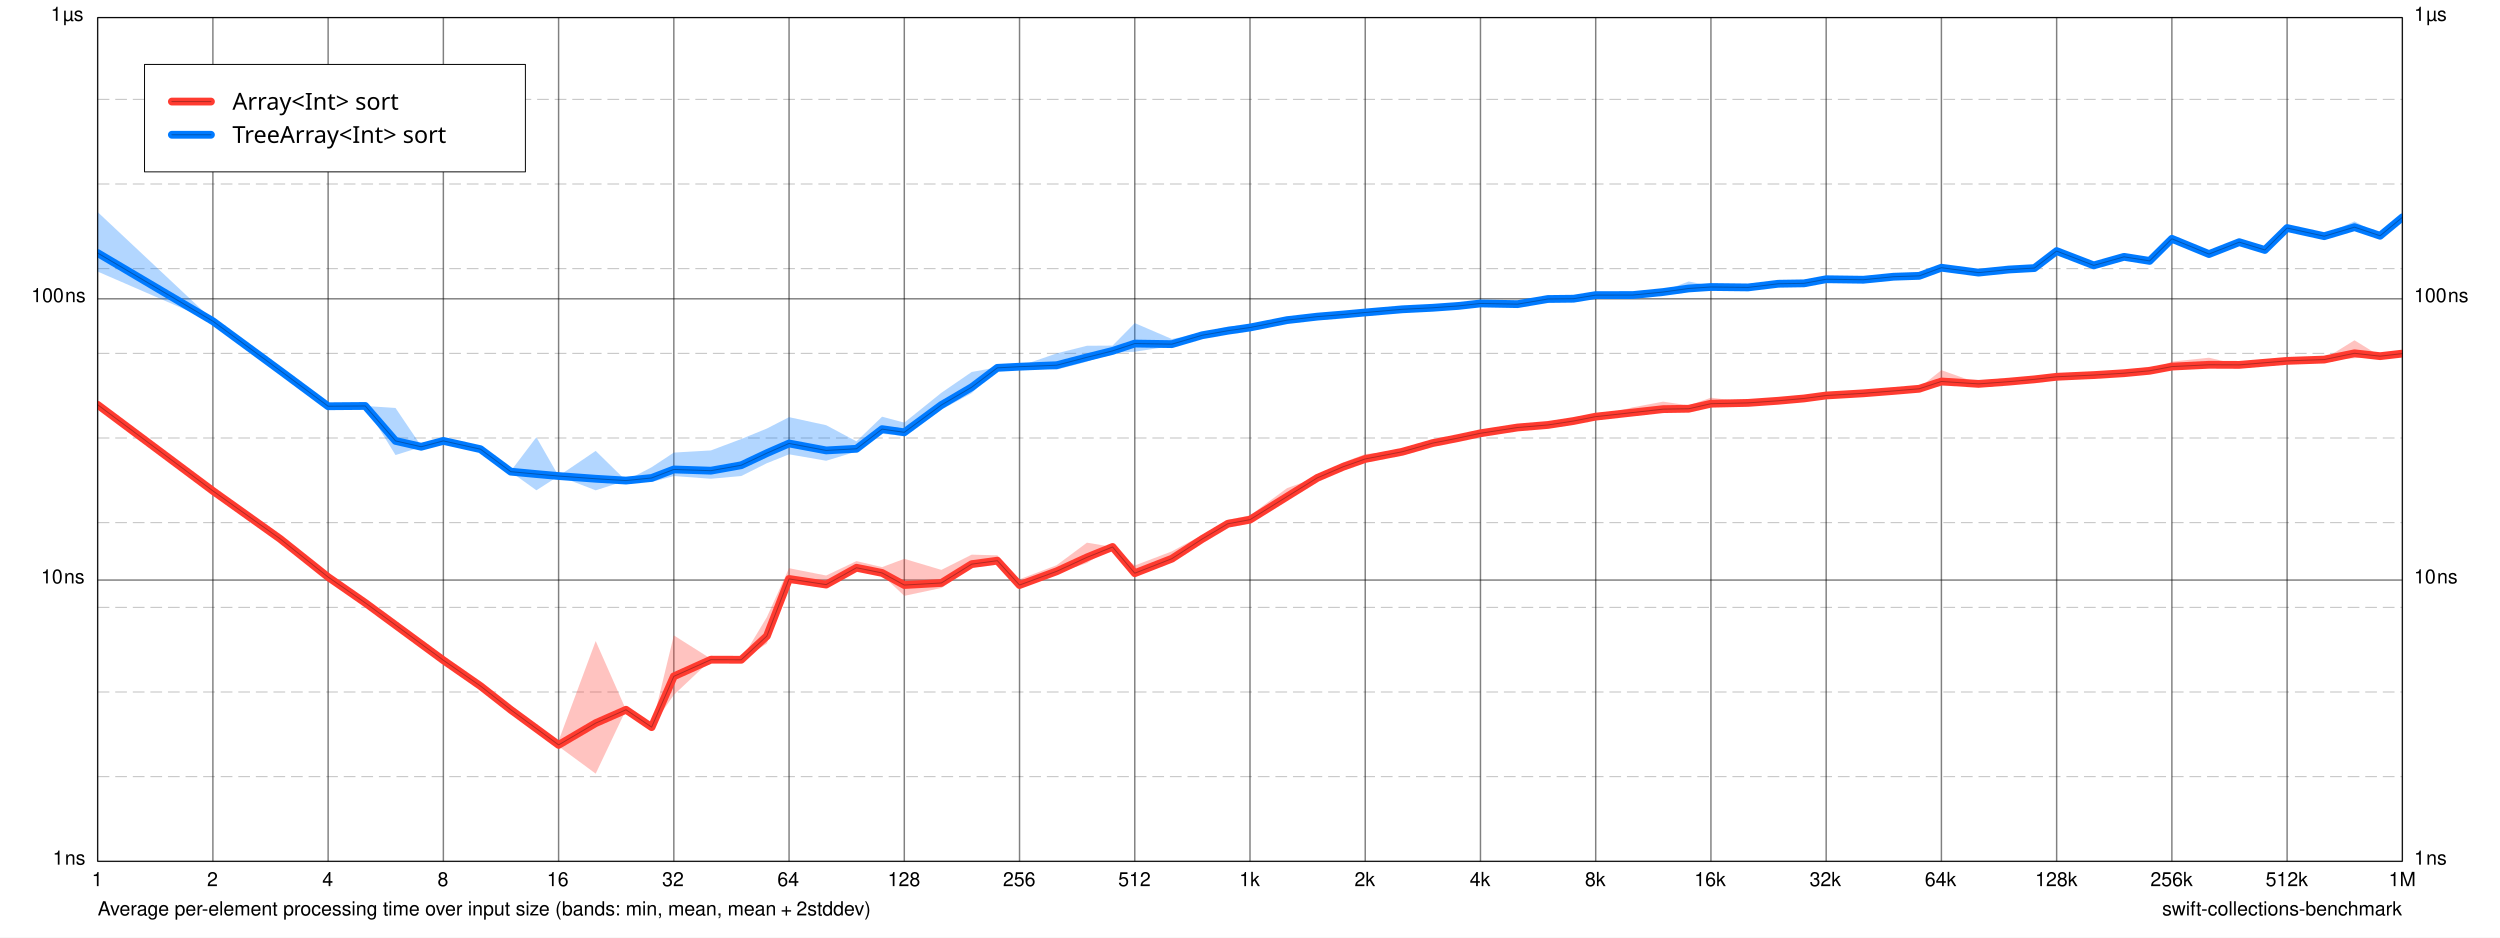
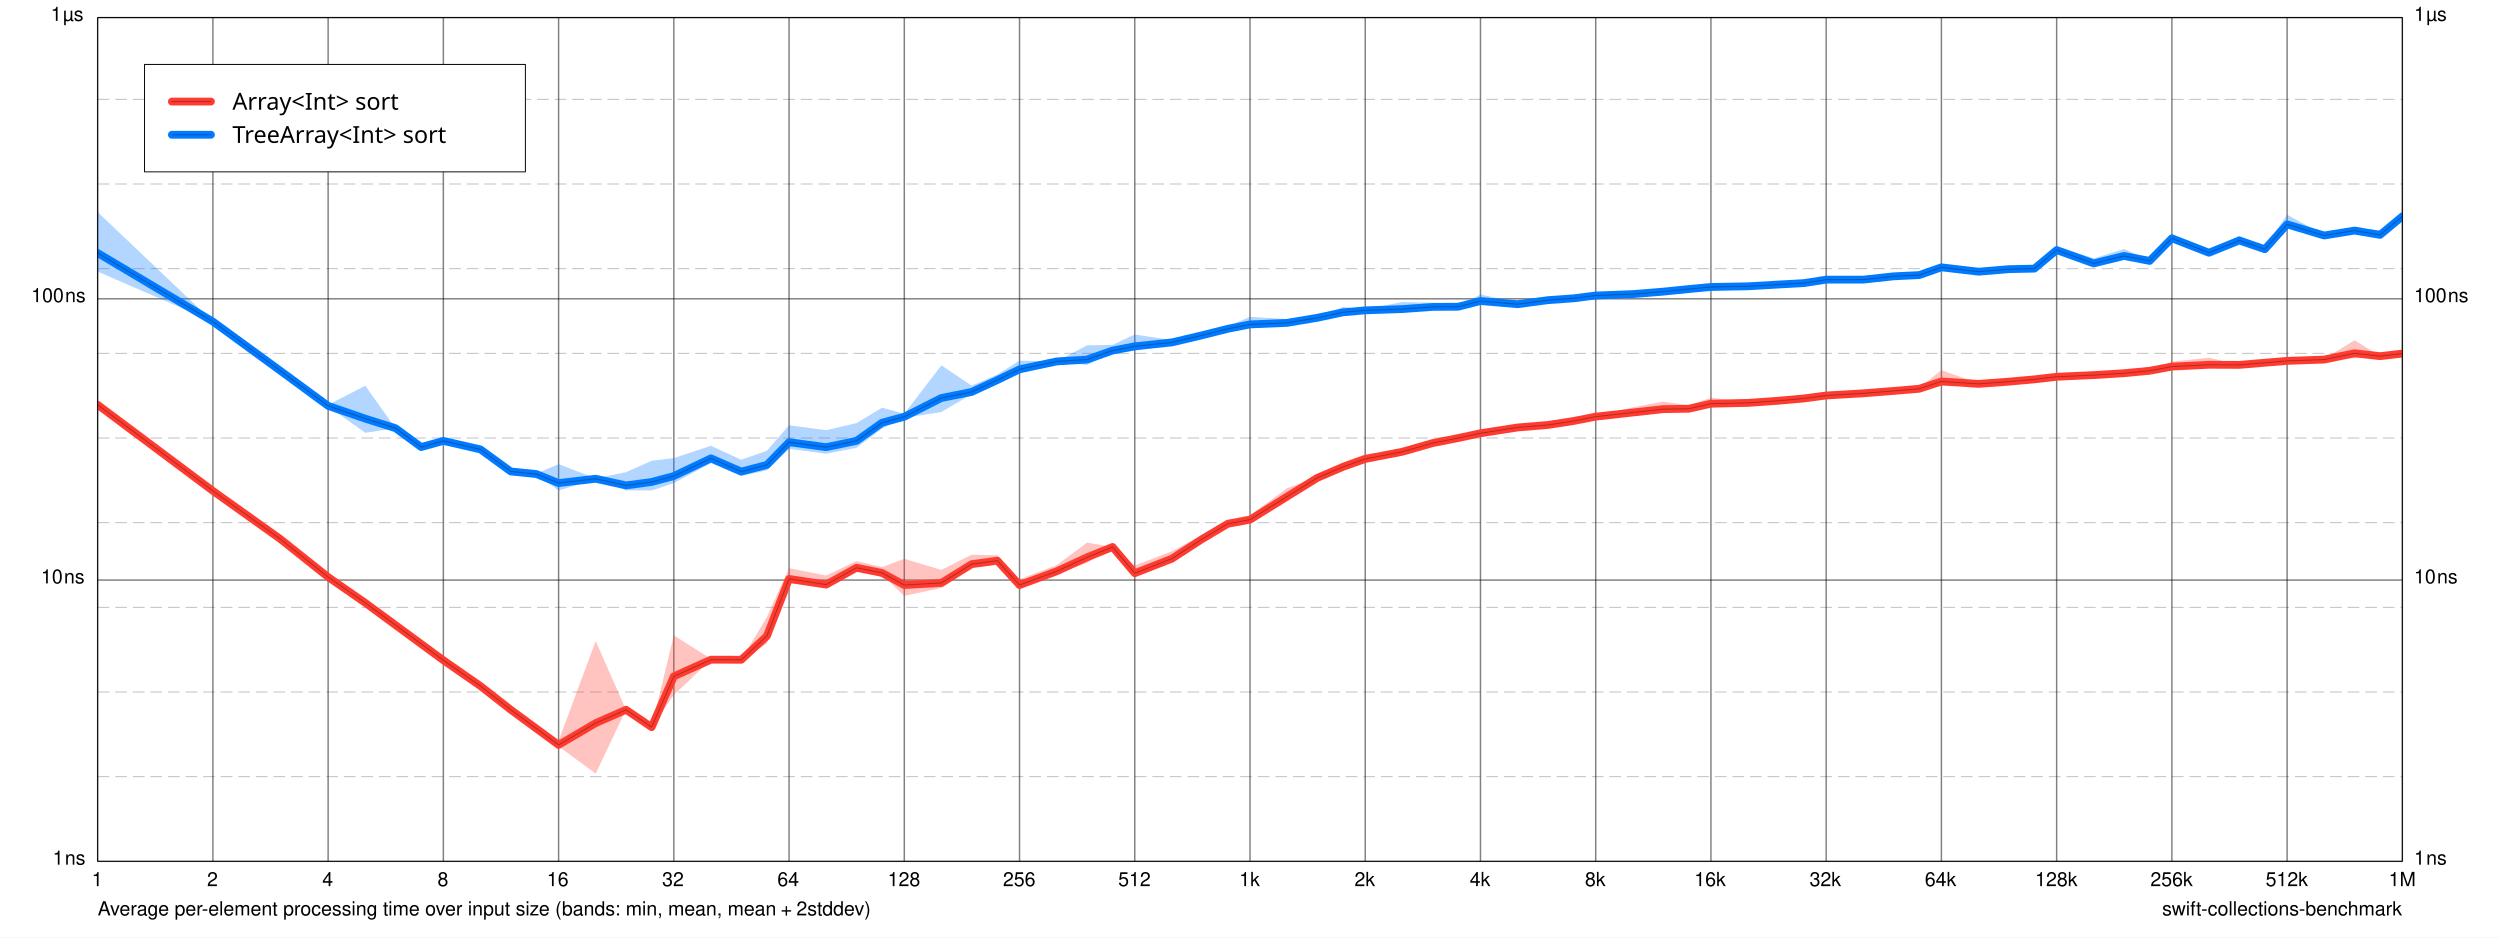
<svg xmlns="http://www.w3.org/2000/svg" xmlns:xlink="http://www.w3.org/1999/xlink" width="1280.0px" height="480.0px" viewBox="0.0 0.0 1280.0 480.0" version="1.1">
  <path d="M 0 0 L 0 480 L 1280 480 L 1280 0 z" fill="#FFFFFF" fill-opacity="1.0" stroke="none" />
  <text x="50" y="468.7" font-family="Helvetica" font-size="10" font-weight="normal" font-style="normal" fill="#000000" fill-opacity="1">Average per-element processing time over input size (bands: min, mean, mean + 2stddev)</text>
  <a xlink:href="https://github.com/apple/swift-collections-benchmark">
    <text x="1107" y="468.7" font-family="Helvetica" font-size="10" font-weight="normal" font-style="normal" fill="#000000" fill-opacity="1">swift-collections-benchmark</text>
  </a>
  <path d="M 50 9 L 50 441" fill="none" stroke-width="0.75" stroke="#000000" stroke-opacity="0.498" stroke-linecap="butt" stroke-linejoin="round" />
  <text x="47" y="453.7" font-family="Helvetica" font-size="10" font-weight="normal" font-style="normal" fill="#000000" fill-opacity="1">1</text>
  <path d="M 109 9 L 109 441" fill="none" stroke-width="0.75" stroke="#000000" stroke-opacity="0.498" stroke-linecap="butt" stroke-linejoin="round" />
  <text x="106" y="453.7" font-family="Helvetica" font-size="10" font-weight="normal" font-style="normal" fill="#000000" fill-opacity="1">2</text>
  <path d="M 168 9 L 168 441" fill="none" stroke-width="0.75" stroke="#000000" stroke-opacity="0.498" stroke-linecap="butt" stroke-linejoin="round" />
  <text x="165" y="453.7" font-family="Helvetica" font-size="10" font-weight="normal" font-style="normal" fill="#000000" fill-opacity="1">4</text>
  <path d="M 227 9 L 227 441" fill="none" stroke-width="0.75" stroke="#000000" stroke-opacity="0.498" stroke-linecap="butt" stroke-linejoin="round" />
  <text x="224" y="453.7" font-family="Helvetica" font-size="10" font-weight="normal" font-style="normal" fill="#000000" fill-opacity="1">8</text>
  <path d="M 286 9 L 286 441" fill="none" stroke-width="0.75" stroke="#000000" stroke-opacity="0.498" stroke-linecap="butt" stroke-linejoin="round" />
  <text x="280" y="453.7" font-family="Helvetica" font-size="10" font-weight="normal" font-style="normal" fill="#000000" fill-opacity="1">16</text>
  <path d="M 345 9 L 345 441" fill="none" stroke-width="0.75" stroke="#000000" stroke-opacity="0.498" stroke-linecap="butt" stroke-linejoin="round" />
  <text x="339" y="453.7" font-family="Helvetica" font-size="10" font-weight="normal" font-style="normal" fill="#000000" fill-opacity="1">32</text>
  <path d="M 404 9 L 404 441" fill="none" stroke-width="0.75" stroke="#000000" stroke-opacity="0.498" stroke-linecap="butt" stroke-linejoin="round" />
  <text x="398" y="453.7" font-family="Helvetica" font-size="10" font-weight="normal" font-style="normal" fill="#000000" fill-opacity="1">64</text>
  <path d="M 463 9 L 463 441" fill="none" stroke-width="0.75" stroke="#000000" stroke-opacity="0.498" stroke-linecap="butt" stroke-linejoin="round" />
  <text x="454.5" y="453.7" font-family="Helvetica" font-size="10" font-weight="normal" font-style="normal" fill="#000000" fill-opacity="1">128</text>
  <path d="M 522 9 L 522 441" fill="none" stroke-width="0.75" stroke="#000000" stroke-opacity="0.498" stroke-linecap="butt" stroke-linejoin="round" />
  <text x="513.5" y="453.7" font-family="Helvetica" font-size="10" font-weight="normal" font-style="normal" fill="#000000" fill-opacity="1">256</text>
  <path d="M 581 9 L 581 441" fill="none" stroke-width="0.75" stroke="#000000" stroke-opacity="0.498" stroke-linecap="butt" stroke-linejoin="round" />
  <text x="572.5" y="453.7" font-family="Helvetica" font-size="10" font-weight="normal" font-style="normal" fill="#000000" fill-opacity="1">512</text>
  <path d="M 640 9 L 640 441" fill="none" stroke-width="0.75" stroke="#000000" stroke-opacity="0.498" stroke-linecap="butt" stroke-linejoin="round" />
  <text x="634.5" y="453.7" font-family="Helvetica" font-size="10" font-weight="normal" font-style="normal" fill="#000000" fill-opacity="1">1k</text>
  <path d="M 699 9 L 699 441" fill="none" stroke-width="0.75" stroke="#000000" stroke-opacity="0.498" stroke-linecap="butt" stroke-linejoin="round" />
  <text x="693.5" y="453.7" font-family="Helvetica" font-size="10" font-weight="normal" font-style="normal" fill="#000000" fill-opacity="1">2k</text>
  <path d="M 758 9 L 758 441" fill="none" stroke-width="0.75" stroke="#000000" stroke-opacity="0.498" stroke-linecap="butt" stroke-linejoin="round" />
  <text x="752.5" y="453.7" font-family="Helvetica" font-size="10" font-weight="normal" font-style="normal" fill="#000000" fill-opacity="1">4k</text>
  <path d="M 817 9 L 817 441" fill="none" stroke-width="0.75" stroke="#000000" stroke-opacity="0.498" stroke-linecap="butt" stroke-linejoin="round" />
  <text x="811.5" y="453.7" font-family="Helvetica" font-size="10" font-weight="normal" font-style="normal" fill="#000000" fill-opacity="1">8k</text>
  <path d="M 876 9 L 876 441" fill="none" stroke-width="0.75" stroke="#000000" stroke-opacity="0.498" stroke-linecap="butt" stroke-linejoin="round" />
  <text x="867.5" y="453.7" font-family="Helvetica" font-size="10" font-weight="normal" font-style="normal" fill="#000000" fill-opacity="1">16k</text>
  <path d="M 935 9 L 935 441" fill="none" stroke-width="0.75" stroke="#000000" stroke-opacity="0.498" stroke-linecap="butt" stroke-linejoin="round" />
  <text x="926.5" y="453.7" font-family="Helvetica" font-size="10" font-weight="normal" font-style="normal" fill="#000000" fill-opacity="1">32k</text>
  <path d="M 994 9 L 994 441" fill="none" stroke-width="0.75" stroke="#000000" stroke-opacity="0.498" stroke-linecap="butt" stroke-linejoin="round" />
  <text x="985.5" y="453.7" font-family="Helvetica" font-size="10" font-weight="normal" font-style="normal" fill="#000000" fill-opacity="1">64k</text>
  <path d="M 1053 9 L 1053 441" fill="none" stroke-width="0.75" stroke="#000000" stroke-opacity="0.498" stroke-linecap="butt" stroke-linejoin="round" />
  <text x="1042" y="453.7" font-family="Helvetica" font-size="10" font-weight="normal" font-style="normal" fill="#000000" fill-opacity="1">128k</text>
  <path d="M 1112 9 L 1112 441" fill="none" stroke-width="0.75" stroke="#000000" stroke-opacity="0.498" stroke-linecap="butt" stroke-linejoin="round" />
  <text x="1101" y="453.7" font-family="Helvetica" font-size="10" font-weight="normal" font-style="normal" fill="#000000" fill-opacity="1">256k</text>
  <path d="M 1171 9 L 1171 441" fill="none" stroke-width="0.75" stroke="#000000" stroke-opacity="0.498" stroke-linecap="butt" stroke-linejoin="round" />
  <text x="1160" y="453.7" font-family="Helvetica" font-size="10" font-weight="normal" font-style="normal" fill="#000000" fill-opacity="1">512k</text>
  <path d="M 1230 9 L 1230 441" fill="none" stroke-width="0.75" stroke="#000000" stroke-opacity="0.498" stroke-linecap="butt" stroke-linejoin="round" />
  <text x="1223" y="453.7" font-family="Helvetica" font-size="10" font-weight="normal" font-style="normal" fill="#000000" fill-opacity="1">1M</text>
  <path d="M 50 441 L 1230 441" fill="none" stroke-width="0.75" stroke="#000000" stroke-opacity="0.498" stroke-linecap="butt" stroke-linejoin="round" />
  <text x="27" y="442.7" font-family="Helvetica" font-size="10" font-weight="normal" font-style="normal" fill="#000000" fill-opacity="1">1 ns</text>
  <text x="1236" y="442.7" font-family="Helvetica" font-size="10" font-weight="normal" font-style="normal" fill="#000000" fill-opacity="1">1 ns</text>
  <path d="M 50 297 L 1230 297" fill="none" stroke-width="0.75" stroke="#000000" stroke-opacity="0.498" stroke-linecap="butt" stroke-linejoin="round" />
  <text x="21" y="298.7" font-family="Helvetica" font-size="10" font-weight="normal" font-style="normal" fill="#000000" fill-opacity="1">10 ns</text>
  <text x="1236" y="298.7" font-family="Helvetica" font-size="10" font-weight="normal" font-style="normal" fill="#000000" fill-opacity="1">10 ns</text>
  <path d="M 50 153 L 1230 153" fill="none" stroke-width="0.75" stroke="#000000" stroke-opacity="0.498" stroke-linecap="butt" stroke-linejoin="round" />
  <text x="16" y="154.7" font-family="Helvetica" font-size="10" font-weight="normal" font-style="normal" fill="#000000" fill-opacity="1">100 ns</text>
  <text x="1236" y="154.7" font-family="Helvetica" font-size="10" font-weight="normal" font-style="normal" fill="#000000" fill-opacity="1">100 ns</text>
  <path d="M 50 9 L 1230 9" fill="none" stroke-width="0.75" stroke="#000000" stroke-opacity="0.498" stroke-linecap="butt" stroke-linejoin="round" />
  <text x="26" y="10.7" font-family="Helvetica" font-size="10" font-weight="normal" font-style="normal" fill="#000000" fill-opacity="1">1 µs</text>
  <text x="1236" y="10.7" font-family="Helvetica" font-size="10" font-weight="normal" font-style="normal" fill="#000000" fill-opacity="1">1 µs</text>
  <path d="M 50 397.65 L 1230 397.65" fill="none" stroke-width="0.5" stroke="#000000" stroke-opacity="0.259" stroke-linecap="butt" stroke-linejoin="round" stroke-dasharray="6 3" stroke-dashoffset="0" />
  <path d="M 50 354.3 L 1230 354.3" fill="none" stroke-width="0.5" stroke="#000000" stroke-opacity="0.259" stroke-linecap="butt" stroke-linejoin="round" stroke-dasharray="6 3" stroke-dashoffset="0" />
  <path d="M 50 310.96 L 1230 310.96" fill="none" stroke-width="0.5" stroke="#000000" stroke-opacity="0.259" stroke-linecap="butt" stroke-linejoin="round" stroke-dasharray="6 3" stroke-dashoffset="0" />
  <path d="M 50 267.61 L 1230 267.61" fill="none" stroke-width="0.5" stroke="#000000" stroke-opacity="0.259" stroke-linecap="butt" stroke-linejoin="round" stroke-dasharray="6 3" stroke-dashoffset="0" />
  <path d="M 50 224.26 L 1230 224.26" fill="none" stroke-width="0.5" stroke="#000000" stroke-opacity="0.259" stroke-linecap="butt" stroke-linejoin="round" stroke-dasharray="6 3" stroke-dashoffset="0" />
  <path d="M 50 180.91 L 1230 180.91" fill="none" stroke-width="0.5" stroke="#000000" stroke-opacity="0.259" stroke-linecap="butt" stroke-linejoin="round" stroke-dasharray="6 3" stroke-dashoffset="0" />
  <path d="M 50 137.56 L 1230 137.56" fill="none" stroke-width="0.5" stroke="#000000" stroke-opacity="0.259" stroke-linecap="butt" stroke-linejoin="round" stroke-dasharray="6 3" stroke-dashoffset="0" />
  <path d="M 50 94.213 L 1230 94.213" fill="none" stroke-width="0.5" stroke="#000000" stroke-opacity="0.259" stroke-linecap="butt" stroke-linejoin="round" stroke-dasharray="6 3" stroke-dashoffset="0" />
  <path d="M 50 50.865 L 1230 50.865" fill="none" stroke-width="0.5" stroke="#000000" stroke-opacity="0.259" stroke-linecap="butt" stroke-linejoin="round" stroke-dasharray="6 3" stroke-dashoffset="0" />
  <path d="M 74 33 L 74 88 L 269 88 L 269 33 z" fill="#FFFFFF" fill-opacity="1.0" stroke="none" />
  <clipPath id="clip-0">
    <path d="M 50 9 L 50 441 L 1230 441 L 1230 9 z" />
  </clipPath>
  <g clip-path="url(#clip-0)">
-     <path d="M 50 108.57L 109 163.94L 143.51 189.29L 168 208L 186.99 207.85L 202.51 208.89L 215.63 228.32L 227 225.74L 245.99 229.98L 261.51 241.19L 274.63 223.86L 286 243.73L 304.99 230.86L 320.51 246.05L 333.63 239.22L 345 231.72L 363.99 230.62L 379.51 224.78L 392.63 219.41L 404 213.58L 422.99 217.7L 438.51 225.97L 451.63 213.35L 463 216.38L 481.99 201.1L 497.51 190.45L 510.63 188.06L 522 187.5L 540.99 180.94L 556.51 177.03L 569.63 176.95L 581 165.42L 599.99 173.58L 615.51 170.37L 628.63 167.24L 640 166.11L 658.99 162.31L 674.51 161.81L 687.63 160.73L 699 159.01L 717.99 158.34L 733.51 157.08L 746.63 154.82L 758 154.32L 776.99 155.04L 792.51 151.59L 805.63 152.88L 817 150.95L 835.99 150.95L 851.51 149.02L 864.63 144.11L 876 146.43L 894.99 146.89L 910.51 144.89L 923.63 145L 935 142.93L 953.99 143.02L 969.51 141.37L 982.63 141.24L 994 136.94L 1013 139.21L 1028.5 137.72L 1041.6 136.46L 1053 128.27L 1072 135.59L 1087.5 130.23L 1100.6 133.06L 1112 122.23L 1131 129.71L 1146.5 123.24L 1159.6 126.97L 1171 116.3L 1190 120.08L 1205.5 113.34L 1218.6 120.21L 1230 110.16L 1230 111.7L 1218.6 120.88L 1205.5 117.4L 1190 121.23L 1171 116.92L 1159.6 128.33L 1146.5 124.26L 1131 130.21L 1112 122.28L 1100.6 133.77L 1087.5 131.96L 1072 135.98L 1053 128.65L 1041.6 137.55L 1028.5 138.09L 1013 139.71L 994 137.11L 982.63 141.25L 969.51 141.79L 953.99 143.31L 935 142.99L 923.63 145.09L 910.51 145.42L 894.99 147.25L 876 147.12L 864.63 149.01L 851.51 149.69L 835.99 151.11L 817 151.13L 805.63 152.96L 792.51 153.63L 776.99 155.97L 758 155.74L 746.63 157.29L 733.51 157.75L 717.99 158.36L 699 160.34L 687.63 161.14L 674.51 162.22L 658.99 164.48L 640 168.24L 628.63 170.1L 615.51 172.11L 599.99 177.15L 581 180.08L 569.63 180.65L 556.51 185.17L 540.99 189.27L 522 187.83L 510.63 188.44L 497.51 201.26L 481.99 209.74L 463 223.18L 451.63 222.13L 438.51 231.18L 422.99 235.91L 404 232.61L 392.63 237.16L 379.51 243.73L 363.99 245.12L 345 243.73L 333.63 246.78L 320.51 246.05L 304.99 251.05L 286 243.73L 274.63 251.03L 261.51 241.6L 245.99 229.98L 227 225.74L 215.63 228.89L 202.51 232.98L 186.99 207.85L 168 208L 143.51 190.01L 109 164.65L 50 139.04" fill="#007AFF" fill-opacity="0.302" stroke="none" />
+     <path d="M 50 108.57L 109 164.65L 143.51 189.29L 168 207.28L 186.99 197.49L 202.51 219.25L 215.63 228.89L 227 225.74L 245.99 229.79L 261.51 241.39L 274.63 242.45L 286 237.64L 304.99 244.92L 320.51 241.77L 333.63 235.9L 345 234.54L 363.99 228.25L 379.51 235.38L 392.63 230.79L 404 217.74L 422.99 220.27L 438.51 216.61L 451.63 208.75L 463 211.86L 481.99 187.04L 497.51 197.47L 510.63 191.77L 522 184.64L 540.99 185.05L 556.51 176.81L 569.63 176.54L 581 171.24L 599.99 174.18L 615.51 169.86L 628.63 167.04L 640 162.23L 658.99 163.38L 674.51 162.45L 687.63 157.17L 699 158.38L 717.99 154.63L 733.51 155L 746.63 157.03L 758 150.74L 776.99 155.06L 792.51 153.26L 805.63 152.63L 817 150.82L 835.99 150.55L 851.51 148.45L 864.63 146.44L 876 146.47L 894.99 145.63L 910.51 145.38L 923.63 144.62L 935 142.68L 953.99 142.68L 969.51 140.83L 982.63 139.35L 994 136.35L 1013 138.41L 1028.5 137.59L 1041.6 137.48L 1053 126.02L 1072 132.31L 1087.5 127.5L 1100.6 133.28L 1112 121.96L 1131 128.79L 1146.5 120.74L 1159.6 126.33L 1171 109.91L 1190 120.41L 1205.5 116.96L 1218.6 117.88L 1230 108.63L 1230 111.57L 1218.6 121.11L 1205.5 118.44L 1190 120.64L 1171 116.74L 1159.6 128.04L 1146.5 123.99L 1131 129.62L 1112 122.02L 1100.6 133.7L 1087.5 132.34L 1072 135.78L 1053 128.77L 1041.6 137.55L 1028.5 137.89L 1013 139.36L 994 137.05L 982.63 141.38L 969.51 141.71L 953.99 143.34L 935 143.36L 923.63 145.07L 910.51 145.79L 894.99 146.92L 876 147.1L 864.63 148.55L 851.51 149.64L 835.99 150.6L 817 151.47L 805.63 152.78L 792.51 153.84L 776.99 156.01L 758 155.36L 746.63 157.04L 733.51 157.88L 717.99 159.58L 699 159.08L 687.63 160.91L 674.51 162.79L 658.99 166.01L 640 167.53L 628.63 168.81L 615.51 172.29L 599.99 175.73L 581 179.61L 569.63 180.56L 556.51 186.9L 540.99 185.05L 522 190.74L 510.63 195.6L 497.51 201.85L 481.99 210.95L 463 213.91L 451.63 219.38L 438.51 229.3L 422.99 232.33L 404 229.78L 392.63 240.82L 379.51 243.73L 363.99 237.12L 345 247.34L 333.63 251.13L 320.51 251.1L 304.99 245.18L 286 251.16L 274.63 242.81L 261.51 241.39L 245.99 230.2L 227 225.74L 215.63 228.89L 202.51 219.25L 186.99 221.58L 168 208L 143.51 190.01L 109 164.65L 50 139.04" fill="#007AFF" fill-opacity="0.302" stroke="none" />
    <path d="M 50 207.25L 109 249.25L 143.51 275.96L 168 295.46L 186.99 306.56L 202.51 317.96L 215.63 327.6L 227 335.95L 245.99 351.25L 261.51 361.31L 274.63 370.95L 286 379.3L 304.99 328.22L 320.51 363.4L 333.63 372.29L 345 325.31L 363.99 337.32L 379.51 337.8L 392.63 315.98L 404 290.92L 422.99 294.67L 438.51 287.28L 451.63 290.36L 463 286.12L 481.99 291.78L 497.51 283.98L 510.63 284.33L 522 296.59L 540.99 289.39L 556.51 277.85L 569.63 280.05L 581 289.54L 599.99 282.29L 615.51 273.95L 628.63 266.13L 640 263.91L 658.99 249.91L 674.51 244.33L 687.63 236.78L 699 232.5L 717.99 230.59L 733.51 225.55L 746.63 224.08L 758 221.64L 776.99 218.79L 792.51 217.52L 805.63 215.19L 817 213.22L 835.99 208.55L 851.51 205.64L 864.63 207.57L 876 203.62L 894.99 205.93L 910.51 204.94L 923.63 203.94L 935 202.31L 953.99 201.17L 969.51 199.7L 982.63 198.57L 994 189.53L 1013 196.24L 1028.5 195.15L 1041.6 194.18L 1053 192.81L 1072 191.43L 1087.5 190.71L 1100.6 189.75L 1112 185.17L 1131 183.14L 1146.5 186.75L 1159.6 185.36L 1171 184.58L 1190 183.79L 1205.5 174.22L 1218.6 182.33L 1230 180.88L 1230 181.1L 1218.6 182.37L 1205.5 183.42L 1190 184.2L 1171 184.84L 1159.6 185.84L 1146.5 186.85L 1131 188.09L 1112 188.62L 1100.6 189.87L 1087.5 191.21L 1072 192.26L 1053 192.94L 1041.6 194.24L 1028.5 195.5L 1013 196.66L 994 197.49L 982.63 199.22L 969.51 200.32L 953.99 201.45L 935 202.56L 923.63 204.04L 910.51 205.28L 894.99 206.41L 876 207.83L 864.63 209.88L 851.51 210.89L 835.99 212.18L 817 213.36L 805.63 215.68L 792.51 217.61L 776.99 218.9L 758 221.89L 746.63 224.34L 733.51 227.34L 717.99 231.54L 699 235.89L 687.63 239.83L 674.51 244.75L 658.99 255.87L 640 266.85L 628.63 268.9L 615.51 276.7L 599.99 287.43L 581 294.93L 569.63 280.05L 556.51 288.26L 540.99 293.67L 522 300.62L 510.63 288.07L 497.51 290.66L 481.99 301.04L 463 305.07L 451.63 294.43L 438.51 291.93L 422.99 301.04L 404 298.48L 392.63 329.51L 379.51 337.8L 363.99 337.9L 345 355.79L 333.63 372.29L 320.51 363.4L 304.99 396.11L 286 382.15L 274.63 373.8L 261.51 364.16L 245.99 351.25L 227 338.8L 215.63 330.45L 202.51 320.81L 186.99 309.41L 168 295.46L 143.51 275.96L 109 252.11L 50 207.25" fill="#FF3B30" fill-opacity="0.302" stroke="none" />
-     <path d="M 50 129.55L 109 164.46L 143.51 189.82L 168 208L 186.99 207.85L 202.51 225.74L 215.63 228.74L 227 225.74L 245.99 229.98L 261.51 241.49L 274.63 242.72L 286 243.73L 304.99 245.12L 320.51 246.05L 333.63 244.72L 345 240.36L 363.99 240.99L 379.51 238.2L 392.63 232.01L 404 227.05L 422.99 230.62L 438.51 229.78L 451.63 219.72L 463 221.34L 481.99 207.36L 497.51 198.25L 510.63 188.34L 522 187.75L 540.99 186.99L 556.51 182.94L 569.63 179.66L 581 175.9L 599.99 176.2L 615.51 171.65L 628.63 169.34L 640 167.68L 658.99 163.9L 674.51 162.11L 687.63 161.03L 699 159.99L 717.99 158.36L 733.51 157.58L 746.63 156.64L 758 155.37L 776.99 155.72L 792.51 153.09L 805.63 152.94L 817 151.09L 835.99 151.07L 851.51 149.52L 864.63 147.69L 876 146.94L 894.99 147.16L 910.51 145.28L 923.63 145.07L 935 142.97L 953.99 143.23L 969.51 141.68L 982.63 141.24L 994 137.07L 1013 139.58L 1028.5 137.99L 1041.6 137.26L 1053 128.55L 1072 135.88L 1087.5 131.5L 1100.6 133.58L 1112 122.27L 1131 130.08L 1146.5 123.99L 1159.6 127.98L 1171 116.76L 1190 120.93L 1205.5 116.31L 1218.6 120.71L 1230 111.29" fill="none" stroke-width="4" stroke="#007AFF" stroke-opacity="1" stroke-linecap="round" stroke-linejoin="round" />
+     <path d="M 50 129.55L 109 164.65L 143.51 189.82L 168 207.81L 186.99 214.34L 202.51 219.25L 215.63 228.89L 227 225.74L 245.99 230.09L 261.51 241.39L 274.63 242.72L 286 247.34L 304.99 245.12L 320.51 248.53L 333.63 246.78L 345 243.73L 363.99 234.68L 379.51 241.44L 392.63 238.04L 404 226.4L 422.99 228.95L 438.51 225.73L 451.63 216.42L 463 213.37L 481.99 203.77L 497.51 200.67L 510.63 194.58L 522 189.09L 540.99 185.05L 556.51 184.1L 569.63 179.48L 581 177.31L 599.99 175.32L 615.51 171.65L 628.63 168.35L 640 166.1L 658.99 165.31L 674.51 162.7L 687.63 159.91L 699 158.9L 717.99 158.25L 733.51 157.12L 746.63 157.04L 758 154.12L 776.99 155.76L 792.51 153.69L 805.63 152.74L 817 151.3L 835.99 150.59L 851.51 149.33L 864.63 148L 876 146.93L 894.99 146.58L 910.51 145.68L 923.63 144.95L 935 143.18L 953.99 143.17L 969.51 141.48L 982.63 140.85L 994 136.87L 1013 139.11L 1028.5 137.81L 1041.6 137.53L 1053 128.04L 1072 134.86L 1087.5 131.04L 1100.6 133.59L 1112 122L 1131 129.4L 1146.5 123.12L 1159.6 127.59L 1171 114.88L 1190 120.58L 1205.5 118.05L 1218.6 120.25L 1230 110.79" fill="none" stroke-width="4" stroke="#007AFF" stroke-opacity="1" stroke-linecap="round" stroke-linejoin="round" />
    <path d="M 50 207.25L 109 251.35L 143.51 275.96L 168 295.46L 186.99 308.65L 202.51 320.05L 215.63 329.7L 227 338.05L 245.99 351.25L 261.51 363.4L 274.63 373.04L 286 381.39L 304.99 370.24L 320.51 363.4L 333.63 372.29L 345 346.29L 363.99 337.75L 379.51 337.8L 392.63 325.68L 404 296.42L 422.99 299.31L 438.51 290.69L 451.63 293.34L 463 299.54L 481.99 298.48L 497.51 288.84L 510.63 287.07L 522 299.54L 540.99 292.52L 556.51 285.37L 569.63 280.05L 581 293.48L 599.99 286.05L 615.51 275.97L 628.63 268.17L 640 266.07L 658.99 254.25L 674.51 244.64L 687.63 239.01L 699 234.98L 717.99 231.29L 733.51 226.86L 746.63 224.27L 758 221.83L 776.99 218.87L 792.51 217.58L 805.63 215.56L 817 213.32L 835.99 211.21L 851.51 209.48L 864.63 209.27L 876 206.7L 894.99 206.28L 910.51 205.19L 923.63 204.01L 935 202.49L 953.99 201.38L 969.51 200.16L 982.63 199.05L 994 195.31L 1013 196.55L 1028.5 195.41L 1041.6 194.23L 1053 192.91L 1072 192.04L 1087.5 191.08L 1100.6 189.84L 1112 187.7L 1131 186.76L 1146.5 186.82L 1159.6 185.72L 1171 184.77L 1190 184.1L 1205.5 180.88L 1218.6 182.36L 1230 181.04" fill="none" stroke-width="4" stroke="#FF3B30" stroke-opacity="1" stroke-linecap="round" stroke-linejoin="round" />
-     <path d="M 50 129.55L 109 164.46L 143.51 189.82L 168 208L 186.99 207.85L 202.51 225.74L 215.63 228.74L 227 225.74L 245.99 229.98L 261.51 241.49L 274.63 242.72L 286 243.73L 304.99 245.12L 320.51 246.05L 333.63 244.72L 345 240.36L 363.99 240.99L 379.51 238.2L 392.63 232.01L 404 227.05L 422.99 230.62L 438.51 229.78L 451.63 219.72L 463 221.34L 481.99 207.36L 497.51 198.25L 510.63 188.34L 522 187.75L 540.99 186.99L 556.51 182.94L 569.63 179.66L 581 175.9L 599.99 176.2L 615.51 171.65L 628.63 169.34L 640 167.68L 658.99 163.9L 674.51 162.11L 687.63 161.03L 699 159.99L 717.99 158.36L 733.51 157.58L 746.63 156.64L 758 155.37L 776.99 155.72L 792.51 153.09L 805.63 152.94L 817 151.09L 835.99 151.07L 851.51 149.52L 864.63 147.69L 876 146.94L 894.99 147.16L 910.51 145.28L 923.63 145.07L 935 142.97L 953.99 143.23L 969.51 141.68L 982.63 141.24L 994 137.07L 1013 139.58L 1028.5 137.99L 1041.6 137.26L 1053 128.55L 1072 135.88L 1087.5 131.5L 1100.6 133.58L 1112 122.27L 1131 130.08L 1146.5 123.99L 1159.6 127.98L 1171 116.76L 1190 120.93L 1205.5 116.31L 1218.6 120.71L 1230 111.29" fill="none" stroke-width="0.5" stroke="#000000" stroke-opacity="0.302" stroke-linecap="round" stroke-linejoin="round" />
+     <path d="M 50 129.55L 109 164.65L 143.51 189.82L 168 207.81L 186.99 214.34L 202.51 219.25L 215.63 228.89L 227 225.74L 245.99 230.09L 261.51 241.39L 274.63 242.72L 286 247.34L 304.99 245.12L 320.51 248.53L 333.63 246.78L 345 243.73L 363.99 234.68L 379.51 241.44L 392.63 238.04L 404 226.4L 422.99 228.95L 438.51 225.73L 451.63 216.42L 463 213.37L 481.99 203.77L 497.51 200.67L 510.63 194.58L 522 189.09L 540.99 185.05L 556.51 184.1L 569.63 179.48L 581 177.31L 599.99 175.32L 615.51 171.65L 628.63 168.35L 640 166.1L 658.99 165.31L 674.51 162.7L 687.63 159.91L 699 158.9L 717.99 158.25L 733.51 157.12L 746.63 157.04L 758 154.12L 776.99 155.76L 792.51 153.69L 805.63 152.74L 817 151.3L 835.99 150.59L 851.51 149.33L 864.63 148L 876 146.93L 894.99 146.58L 910.51 145.68L 923.63 144.95L 935 143.18L 953.99 143.17L 969.51 141.48L 982.63 140.85L 994 136.87L 1013 139.11L 1028.5 137.81L 1041.6 137.53L 1053 128.04L 1072 134.86L 1087.5 131.04L 1100.6 133.59L 1112 122L 1131 129.4L 1146.5 123.12L 1159.6 127.59L 1171 114.88L 1190 120.58L 1205.5 118.05L 1218.6 120.25L 1230 110.79" fill="none" stroke-width="0.5" stroke="#000000" stroke-opacity="0.302" stroke-linecap="round" stroke-linejoin="round" />
    <path d="M 50 207.25L 109 251.35L 143.51 275.96L 168 295.46L 186.99 308.65L 202.51 320.05L 215.63 329.7L 227 338.05L 245.99 351.25L 261.51 363.4L 274.63 373.04L 286 381.39L 304.99 370.24L 320.51 363.4L 333.63 372.29L 345 346.29L 363.99 337.75L 379.51 337.8L 392.63 325.68L 404 296.42L 422.99 299.31L 438.51 290.69L 451.63 293.34L 463 299.54L 481.99 298.48L 497.51 288.84L 510.63 287.07L 522 299.54L 540.99 292.52L 556.51 285.37L 569.63 280.05L 581 293.48L 599.99 286.05L 615.51 275.97L 628.63 268.17L 640 266.07L 658.99 254.25L 674.51 244.64L 687.63 239.01L 699 234.98L 717.99 231.29L 733.51 226.86L 746.63 224.27L 758 221.83L 776.99 218.87L 792.51 217.58L 805.63 215.56L 817 213.32L 835.99 211.21L 851.51 209.48L 864.63 209.27L 876 206.7L 894.99 206.28L 910.51 205.19L 923.63 204.01L 935 202.49L 953.99 201.38L 969.51 200.16L 982.63 199.05L 994 195.31L 1013 196.55L 1028.5 195.41L 1041.6 194.23L 1053 192.91L 1072 192.04L 1087.5 191.08L 1100.6 189.84L 1112 187.7L 1131 186.76L 1146.5 186.82L 1159.6 185.72L 1171 184.77L 1190 184.1L 1205.5 180.88L 1218.6 182.36L 1230 181.04" fill="none" stroke-width="0.5" stroke="#000000" stroke-opacity="0.302" stroke-linecap="round" stroke-linejoin="round" />
  </g>
  <path d="M 74 33 L 74 88 L 269 88 L 269 33 z" fill="#FFFFFF" fill-opacity="0.702" stroke-width="0.5" stroke="#000000" stroke-opacity="1" stroke-linecap="round" stroke-linejoin="round" />
  <path d="M 88 52 L 108 52" fill="none" stroke-width="4" stroke="#FF3B30" stroke-opacity="1" stroke-linecap="round" stroke-linejoin="round" />
  <path d="M 88 52 L 108 52" fill="none" stroke-width="0.5" stroke="#000000" stroke-opacity="0.302" stroke-linecap="round" stroke-linejoin="round" />
  <text x="119" y="56.17" font-family="Menlo" font-size="12" font-weight="normal" font-style="normal" fill="#000000" fill-opacity="1">Array&lt;Int&gt; sort</text>
  <path d="M 88 69 L 108 69" fill="none" stroke-width="4" stroke="#007AFF" stroke-opacity="1" stroke-linecap="round" stroke-linejoin="round" />
  <path d="M 88 69 L 108 69" fill="none" stroke-width="0.5" stroke="#000000" stroke-opacity="0.302" stroke-linecap="round" stroke-linejoin="round" />
  <text x="119" y="73.17" font-family="Menlo" font-size="12" font-weight="normal" font-style="normal" fill="#000000" fill-opacity="1">TreeArray&lt;Int&gt; sort</text>
  <path d="M 50 9 L 50 441 L 1230 441 L 1230 9 z" fill="none" stroke-width="0.5" stroke="#000000" stroke-opacity="1" stroke-linecap="round" stroke-linejoin="round" />
</svg>
